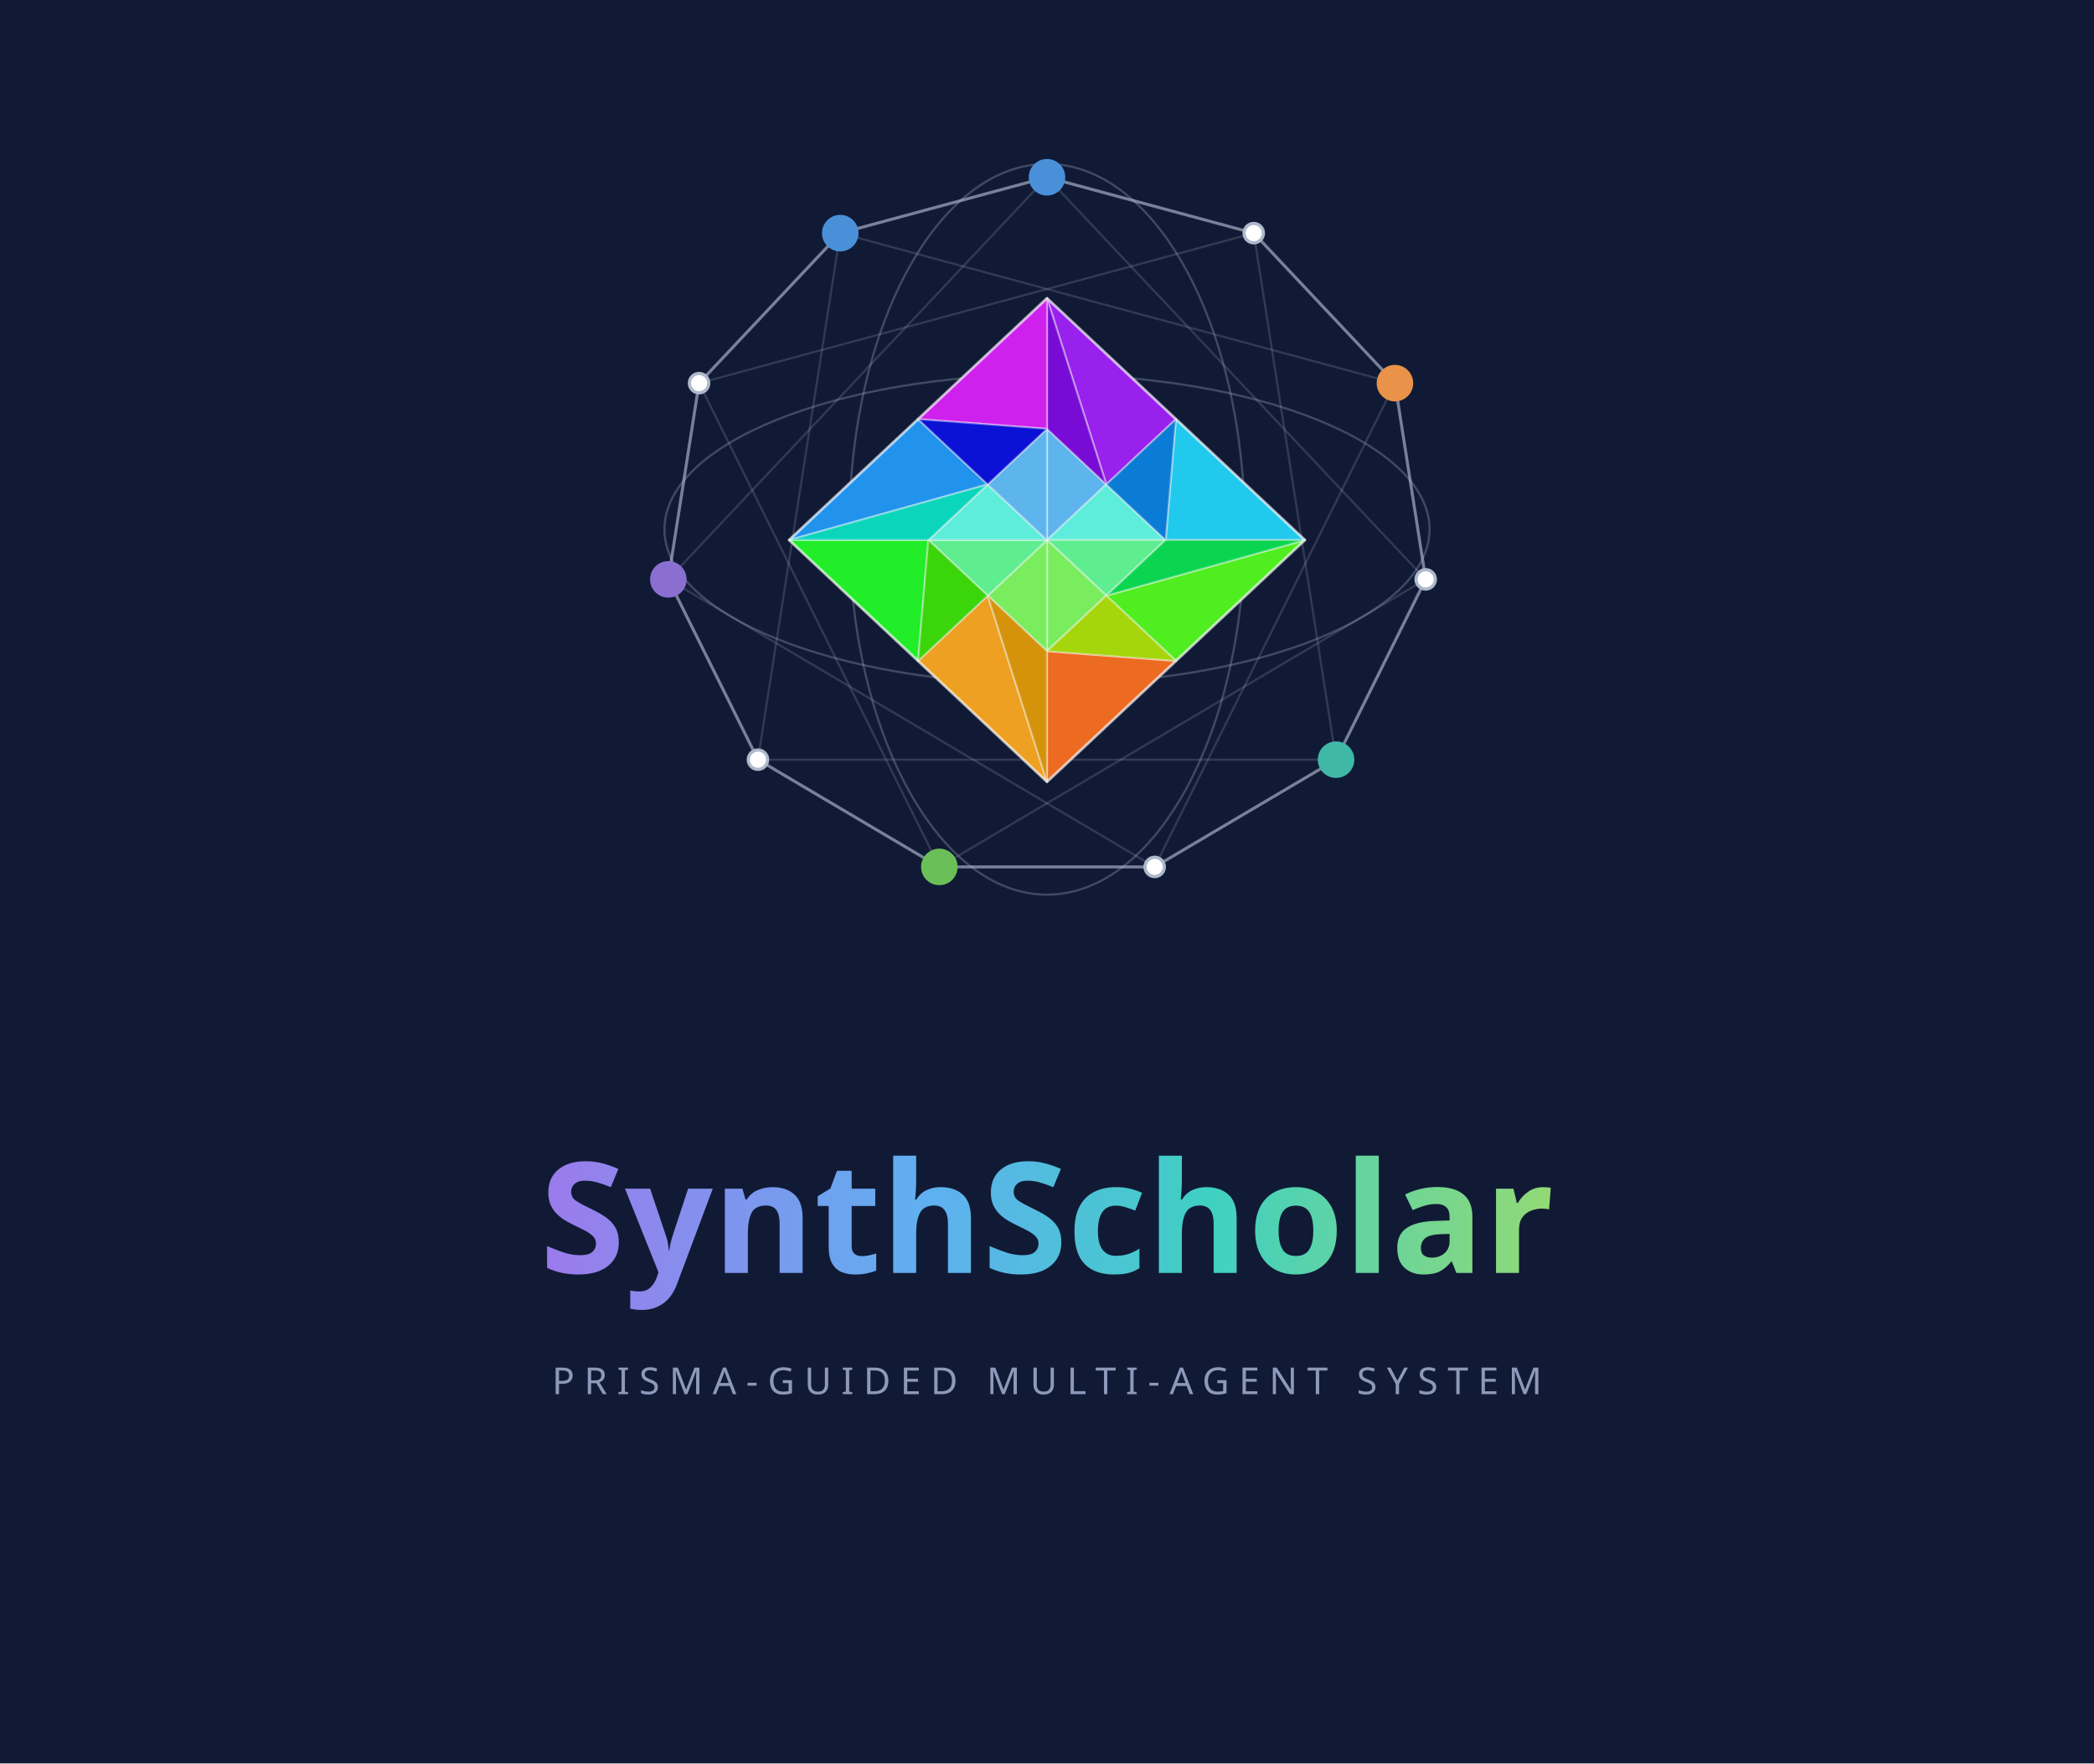
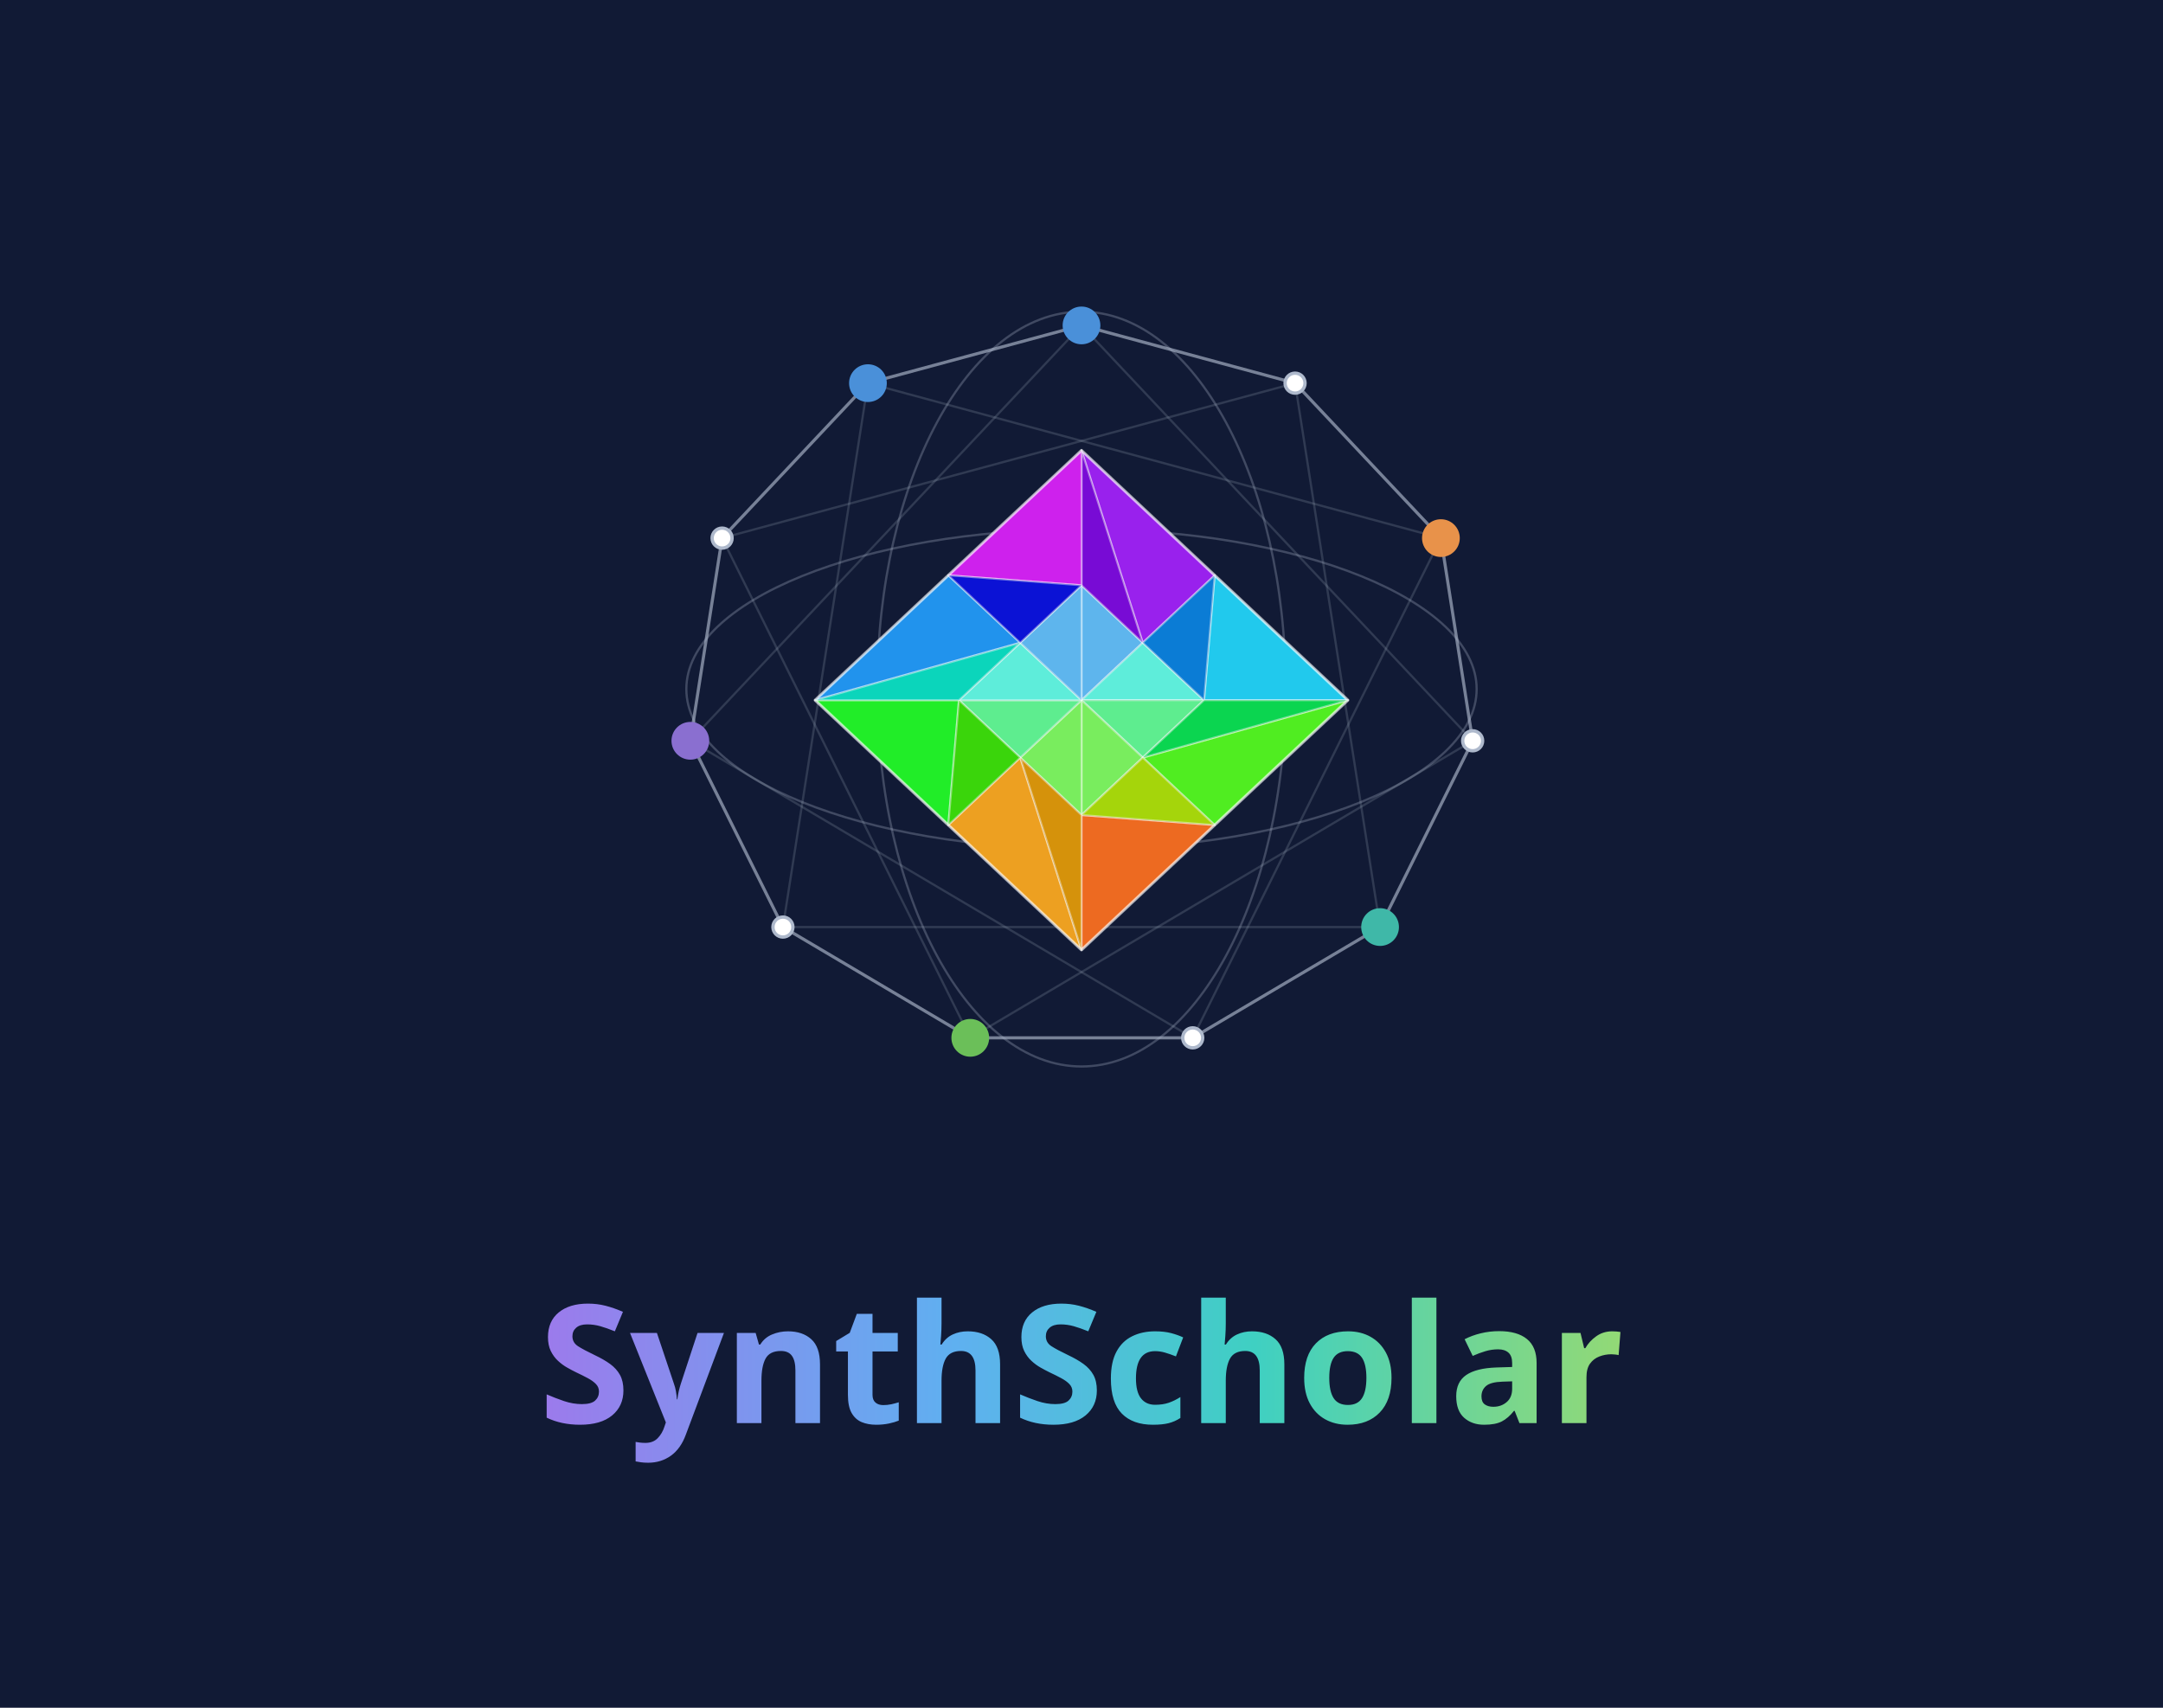
- <svg xmlns="http://www.w3.org/2000/svg" viewBox="0 0 760 640" width="760" height="640">
+ <svg xmlns="http://www.w3.org/2000/svg" viewBox="0 0 760 600" width="760" height="600">
  <defs>
    <linearGradient id="wm" x1="0" y1="0" x2="1" y2="0">
      <stop offset="0" stop-color="#9B7BEC" />
      <stop offset="0.38" stop-color="#5FB0F0" />
      <stop offset="0.66" stop-color="#3FD0C2" />
      <stop offset="1" stop-color="#92D976" />
    </linearGradient>
  </defs>
-   <rect width="760" height="640" fill="#111A35" />
-   <g transform="translate(200.6,40) scale(0.78)">
+   <rect width="760" height="600" fill="#111A35" />
+   <g transform="translate(200.6,90) scale(0.78)">
    <ellipse cx="230" cy="195" rx="178" ry="72" fill="none" stroke="#AEB9CC" stroke-width="1" stroke-opacity="0.3" />
    <ellipse cx="230" cy="195" rx="92" ry="170" fill="none" stroke="#AEB9CC" stroke-width="1" stroke-opacity="0.3" />
    <g stroke="#AEB9CC" stroke-width="1" stroke-opacity="0.2">
      <line x1="230.0" y1="31.2" x2="406.2" y2="218.3" />
      <line x1="326.2" y1="57.2" x2="364.5" y2="302.2" />
      <line x1="391.9" y1="127.0" x2="280.1" y2="352.1" />
      <line x1="406.2" y1="218.3" x2="179.9" y2="352.1" />
      <line x1="364.5" y1="302.2" x2="95.5" y2="302.2" />
      <line x1="280.1" y1="352.1" x2="53.8" y2="218.3" />
      <line x1="179.9" y1="352.1" x2="68.1" y2="127.0" />
      <line x1="95.5" y1="302.2" x2="133.8" y2="57.2" />
      <line x1="53.8" y1="218.3" x2="230.0" y2="31.2" />
      <line x1="68.1" y1="127.0" x2="326.2" y2="57.2" />
      <line x1="133.8" y1="57.2" x2="391.9" y2="127.0" />
    </g>
    <g stroke="#AEB9CC" stroke-width="1.4" stroke-opacity="0.65" stroke-linecap="round">
      <line x1="230.0" y1="31.2" x2="326.2" y2="57.2" />
      <line x1="326.2" y1="57.2" x2="391.9" y2="127.0" />
      <line x1="391.9" y1="127.0" x2="406.2" y2="218.3" />
      <line x1="406.2" y1="218.3" x2="364.5" y2="302.2" />
      <line x1="364.5" y1="302.2" x2="280.1" y2="352.1" />
      <line x1="280.1" y1="352.1" x2="179.9" y2="352.1" />
      <line x1="179.9" y1="352.1" x2="95.5" y2="302.2" />
      <line x1="95.5" y1="302.2" x2="53.8" y2="218.3" />
      <line x1="53.8" y1="218.3" x2="68.1" y2="127.0" />
      <line x1="68.1" y1="127.0" x2="133.8" y2="57.2" />
      <line x1="133.8" y1="57.2" x2="230.0" y2="31.2" />
    </g>
    <g transform="translate(80,65) scale(0.75)">
      <g stroke="#ffffff" stroke-width="1.2" stroke-opacity="0.4" stroke-linejoin="round">
        <polygon points="200.0,180.0 200.0,111.0 236.8,145.5" fill="hsl(203.7 80% 65%)" />
        <polygon points="200.0,180.0 236.8,145.5 273.6,180.0" fill="hsl(172.1 80% 65%)" />
        <polygon points="200.0,180.0 273.6,180.0 236.8,214.5" fill="hsl(140.4 80% 65%)" />
        <polygon points="200.0,180.0 236.8,214.5 200.0,249.0" fill="hsl(108.8 80% 65%)" />
        <polygon points="200.0,180.0 200.0,249.0 163.2,214.5" fill="hsl(108.8 80% 65%)" />
        <polygon points="200.0,180.0 163.2,214.5 126.4,180.0" fill="hsl(140.4 80% 65%)" />
        <polygon points="200.0,180.0 126.4,180.0 163.2,145.5" fill="hsl(172.1 80% 65%)" />
        <polygon points="200.0,180.0 163.2,145.5 200.0,111.0" fill="hsl(203.7 80% 65%)" />
        <polygon points="200.0,30.0 280.0,105.0 236.8,145.5" fill="hsl(275.2 85% 53%)" />
        <polygon points="200.0,30.0 236.8,145.5 200.0,111.0" fill="hsl(272.4 90% 44%)" />
        <polygon points="280.0,105.0 360.0,180.0 273.6,180.0" fill="hsl(190.6 85% 53%)" />
        <polygon points="280.0,105.0 273.6,180.0 236.8,145.5" fill="hsl(206.4 90% 44%)" />
        <polygon points="360.0,180.0 280.0,255.0 236.8,214.5" fill="hsl(106.1 85% 53%)" />
        <polygon points="360.0,180.0 236.8,214.5 273.6,180.0" fill="hsl(140.4 90% 44%)" />
        <polygon points="280.0,255.0 200.0,330.0 200.0,249.0" fill="hsl(21.5 85% 53%)" />
        <polygon points="280.0,255.0 200.0,249.0 236.8,214.5" fill="hsl(74.4 90% 44%)" />
        <polygon points="200.0,330.0 120.0,255.0 163.2,214.5" fill="hsl(37.3 85% 53%)" />
        <polygon points="200.0,330.0 163.2,214.5 200.0,249.0" fill="hsl(40.1 90% 44%)" />
        <polygon points="120.0,255.0 40.0,180.0 126.4,180.0" fill="hsl(121.9 85% 53%)" />
        <polygon points="120.0,255.0 126.4,180.0 163.2,214.5" fill="hsl(106.1 90% 44%)" />
        <polygon points="40.0,180.0 120.0,105.0 163.2,145.5" fill="hsl(206.4 85% 53%)" />
        <polygon points="40.0,180.0 163.2,145.5 126.4,180.0" fill="hsl(172.1 90% 44%)" />
        <polygon points="120.0,105.0 200.0,30.0 200.0,111.0" fill="hsl(291.0 85% 53%)" />
        <polygon points="120.0,105.0 200.0,111.0 163.2,145.5" fill="hsl(238.1 90% 44%)" />
      </g>
      <polygon points="200,30 280,105 360,180 280,255 200,330 120,255 40,180 120,105" fill="none" stroke="#ffffff" stroke-opacity="0.5" stroke-width="1.8" stroke-linejoin="round" />
    </g>
    <circle cx="230.0" cy="31.2" r="8.5" fill="#4A90D9" />
    <circle cx="326.2" cy="57.2" r="4.5" fill="#ffffff" stroke="#AEB9CC" stroke-width="1.5" />
    <circle cx="391.9" cy="127.0" r="8.5" fill="#E8924A" />
    <circle cx="406.2" cy="218.3" r="4.5" fill="#ffffff" stroke="#AEB9CC" stroke-width="1.5" />
    <circle cx="364.5" cy="302.2" r="8.5" fill="#3FB8A8" />
    <circle cx="280.1" cy="352.1" r="4.5" fill="#ffffff" stroke="#AEB9CC" stroke-width="1.5" />
    <circle cx="179.9" cy="352.1" r="8.5" fill="#6BBF59" />
    <circle cx="95.5" cy="302.2" r="4.5" fill="#ffffff" stroke="#AEB9CC" stroke-width="1.5" />
    <circle cx="53.8" cy="218.3" r="8.5" fill="#8A6FD0" />
    <circle cx="68.1" cy="127.0" r="4.5" fill="#ffffff" stroke="#AEB9CC" stroke-width="1.5" />
    <circle cx="133.8" cy="57.2" r="8.5" fill="#4A90D9" />
  </g>
-   <text x="380" y="462" text-anchor="middle" font-family="Plus Jakarta Sans" font-weight="700" font-size="56" fill="url(#wm)">SynthScholar</text>
-   <text x="380" y="506" text-anchor="middle" font-family="Plus Jakarta Sans" font-weight="500" font-size="13.5" letter-spacing="3.5" fill="#8C99B8">PRISMA-GUIDED MULTI-AGENT SYSTEM</text>
+   <text x="380" y="500" text-anchor="middle" font-family="Plus Jakarta Sans" font-weight="700" font-size="58" fill="url(#wm)">SynthScholar</text>
</svg>
